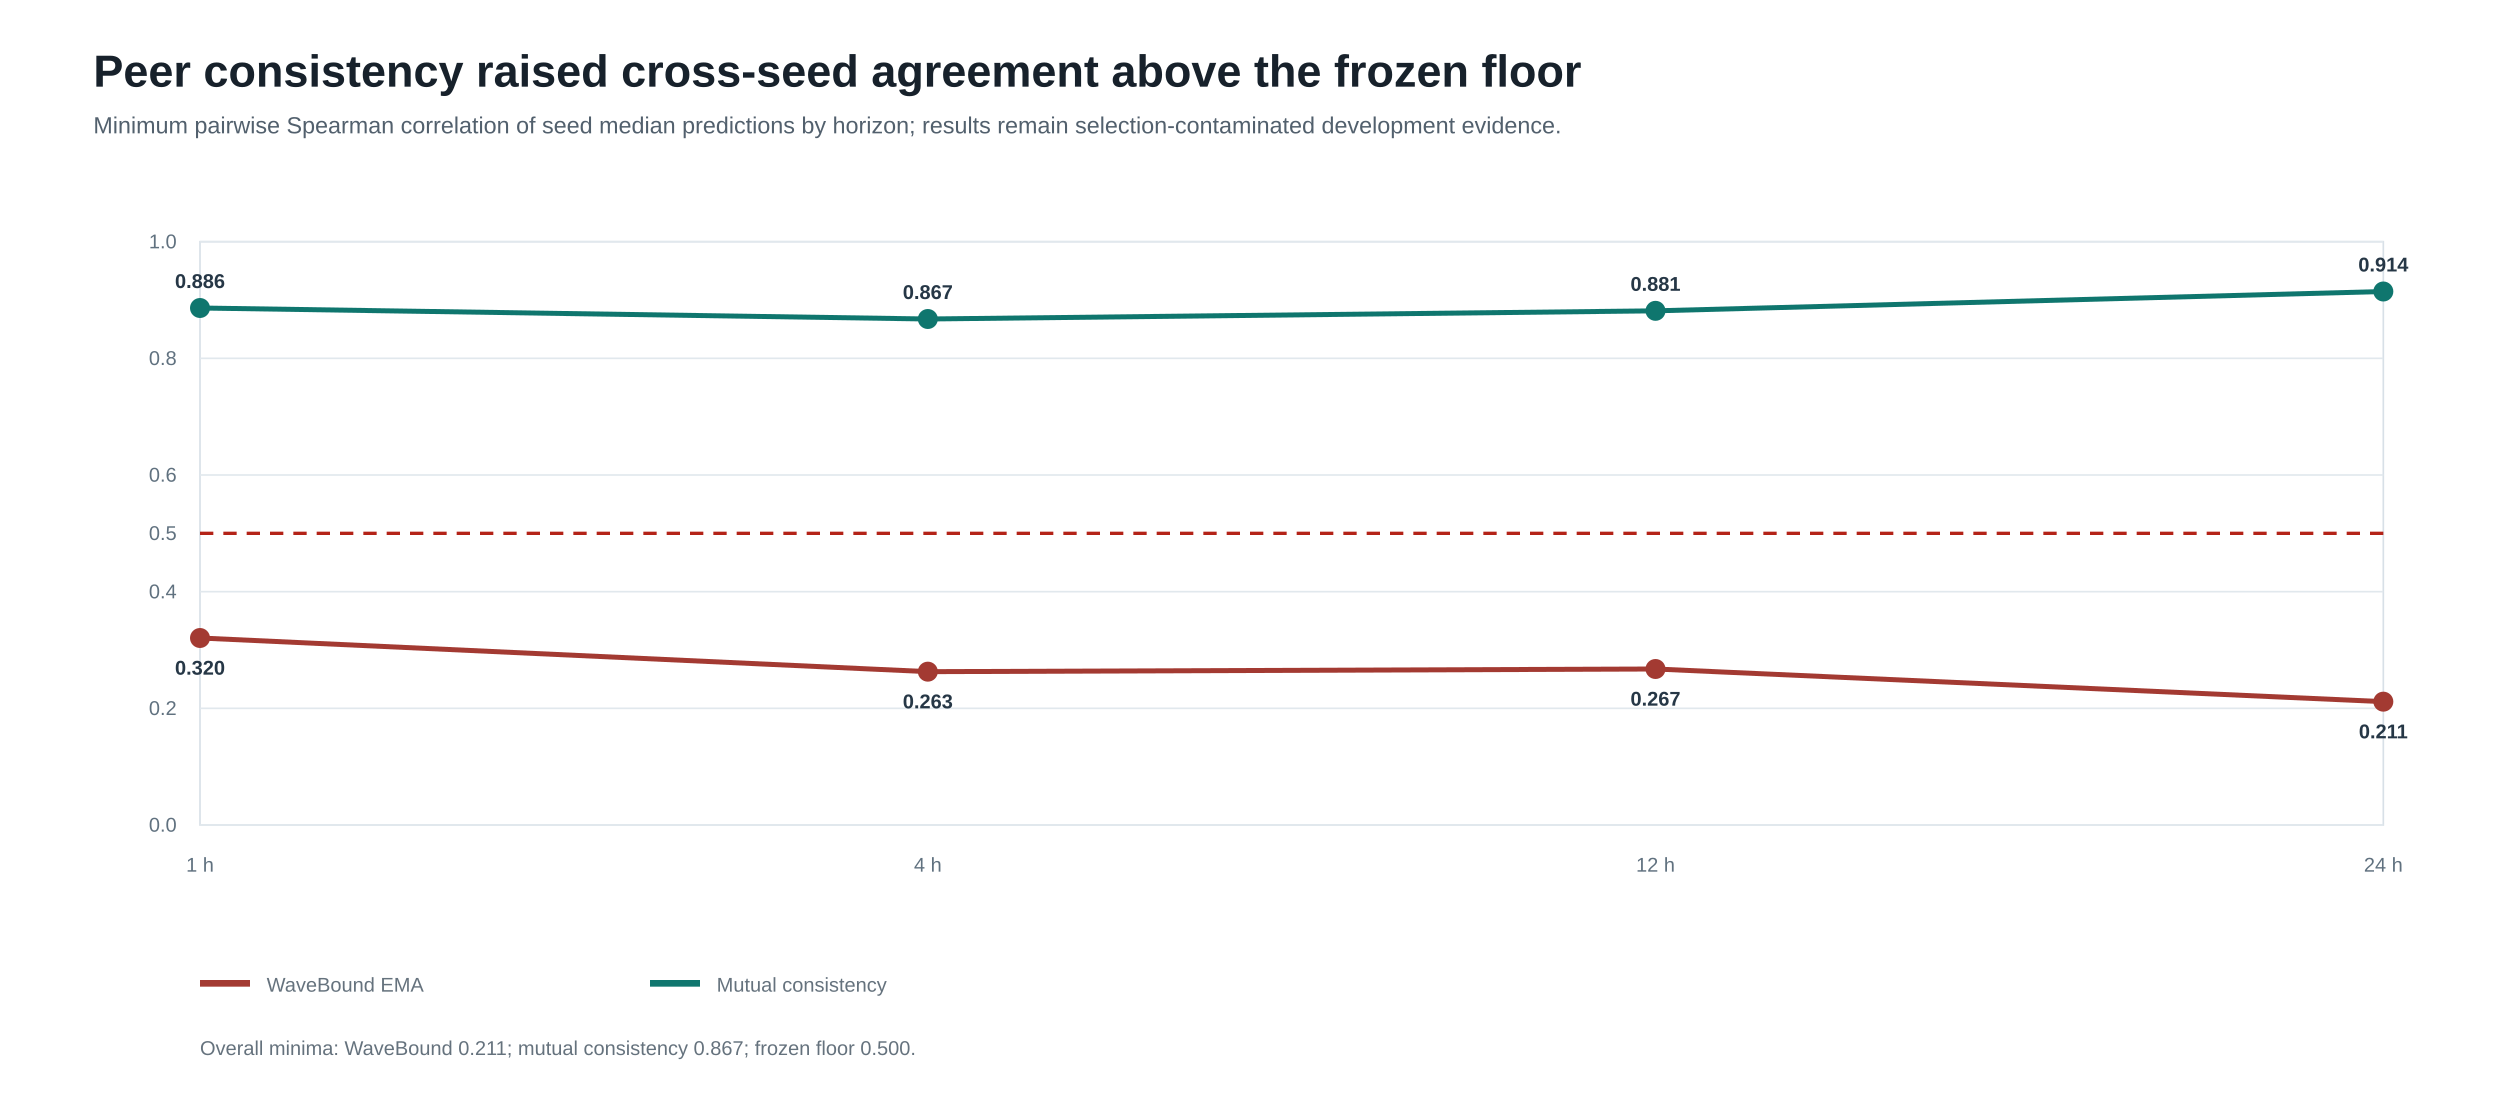
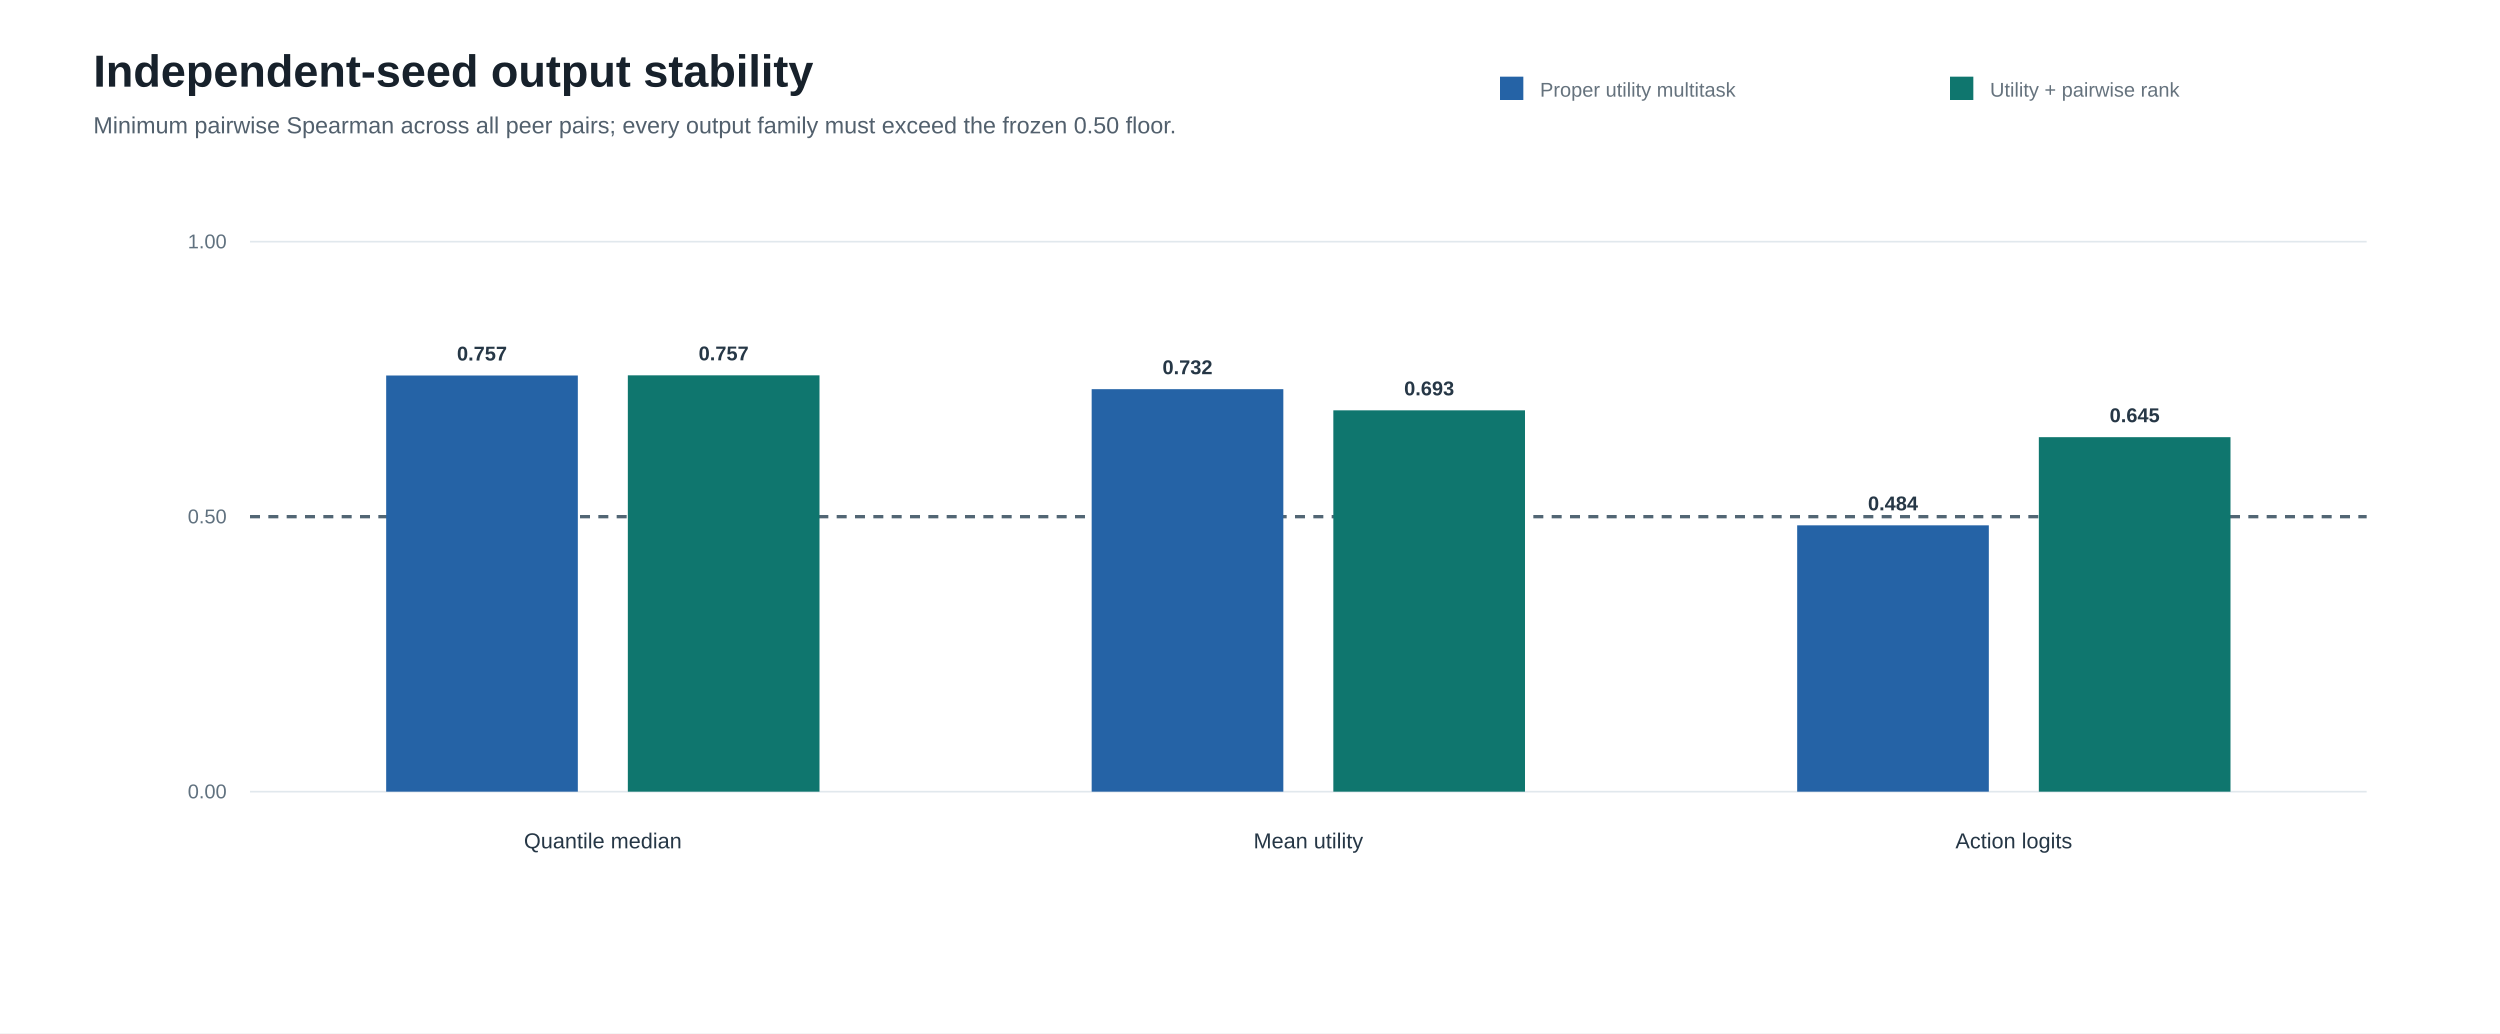
- <svg xmlns="http://www.w3.org/2000/svg" width="1500" height="660" viewBox="0 0 1500 660" role="img" aria-labelledby="title desc">
+ <svg xmlns="http://www.w3.org/2000/svg" width="1500" height="620" viewBox="0 0 1500 620" role="img" aria-labelledby="title desc">
  <rect width="100%" height="100%" fill="#ffffff" />
  <style>text{font-family:"Segoe UI",Arial,sans-serif;letter-spacing:0}.title{font-size:27px;font-weight:700;fill:#17212b}.subtitle{font-size:14px;fill:#52606d}.label{font-size:13px;fill:#263746}.axis{font-size:12px;fill:#60717f}.value{font-size:12px;font-weight:650;fill:#263746}.note{font-size:12px;fill:#65727d}.grid{stroke:#e1e8ed;stroke-width:1}.zero{stroke:#526674;stroke-width:2;stroke-dasharray:6 5}</style>
-   <text x="56" y="52" class="title">Peer consistency raised cross-seed agreement above the frozen floor</text>
-   <text x="56" y="80" class="subtitle">Minimum pairwise Spearman correlation of seed median predictions by horizon; results remain selection-contaminated development evidence.</text>
-   <rect x="120" y="145" width="1310" height="350" fill="#ffffff" stroke="#d8e0e7" />
-   <line x1="120" y1="495.0" x2="1430" y2="495.0" class="grid" />
-   <text x="106" y="499.0" text-anchor="end" class="axis">0.0</text>
-   <line x1="120" y1="425.0" x2="1430" y2="425.0" class="grid" />
-   <text x="106" y="429.0" text-anchor="end" class="axis">0.2</text>
-   <line x1="120" y1="355.0" x2="1430" y2="355.0" class="grid" />
-   <text x="106" y="359.0" text-anchor="end" class="axis">0.4</text>
-   <line x1="120" y1="320.0" x2="1430" y2="320.0" stroke="#b42318" stroke-width="2" stroke-dasharray="8 6" />
-   <text x="106" y="324.0" text-anchor="end" class="axis">0.5</text>
-   <line x1="120" y1="285.0" x2="1430" y2="285.0" class="grid" />
-   <text x="106" y="289.0" text-anchor="end" class="axis">0.6</text>
-   <line x1="120" y1="215.0" x2="1430" y2="215.0" class="grid" />
-   <text x="106" y="219.0" text-anchor="end" class="axis">0.8</text>
-   <line x1="120" y1="145.0" x2="1430" y2="145.0" class="grid" />
-   <text x="106" y="149.0" text-anchor="end" class="axis">1.0</text>
-   <circle cx="120.0" cy="382.8" r="6" fill="#a33a32" />
-   <text x="120.0" y="404.8" text-anchor="middle" class="value">0.320</text>
-   <circle cx="556.7" cy="403.0" r="6" fill="#a33a32" />
-   <text x="556.7" y="425.0" text-anchor="middle" class="value">0.263</text>
-   <circle cx="993.3" cy="401.4" r="6" fill="#a33a32" />
-   <text x="993.3" y="423.4" text-anchor="middle" class="value">0.267</text>
-   <circle cx="1430.0" cy="421.0" r="6" fill="#a33a32" />
-   <text x="1430.0" y="443.0" text-anchor="middle" class="value">0.211</text>
-   <polyline points="120.0,382.8 556.7,403.0 993.3,401.4 1430.0,421.0" fill="none" stroke="#a33a32" stroke-width="3" />
-   <circle cx="120.0" cy="184.8" r="6" fill="#0f766e" />
-   <text x="120.0" y="172.8" text-anchor="middle" class="value">0.886</text>
-   <circle cx="556.7" cy="191.4" r="6" fill="#0f766e" />
-   <text x="556.7" y="179.4" text-anchor="middle" class="value">0.867</text>
-   <circle cx="993.3" cy="186.5" r="6" fill="#0f766e" />
-   <text x="993.3" y="174.5" text-anchor="middle" class="value">0.881</text>
-   <circle cx="1430.0" cy="174.9" r="6" fill="#0f766e" />
-   <text x="1430.0" y="162.9" text-anchor="middle" class="value">0.914</text>
-   <polyline points="120.0,184.8 556.7,191.4 993.3,186.5 1430.0,174.9" fill="none" stroke="#0f766e" stroke-width="3" />
-   <text x="120.0" y="523" text-anchor="middle" class="axis">1 h</text>
-   <text x="556.7" y="523" text-anchor="middle" class="axis">4 h</text>
-   <text x="993.3" y="523" text-anchor="middle" class="axis">12 h</text>
-   <text x="1430.0" y="523" text-anchor="middle" class="axis">24 h</text>
-   <line x1="120" y1="590" x2="150" y2="590" stroke="#a33a32" stroke-width="4" />
-   <text x="160" y="595" class="note">WaveBound EMA</text>
-   <line x1="390" y1="590" x2="420" y2="590" stroke="#0f766e" stroke-width="4" />
-   <text x="430" y="595" class="note">Mutual consistency</text>
-   <text x="120" y="633" class="note">Overall minima: WaveBound 0.211; mutual consistency 0.867; frozen floor 0.500.</text>
+   <text x="56" y="52" class="title">Independent-seed output stability</text>
+   <text x="56" y="80" class="subtitle">Minimum pairwise Spearman across all peer pairs; every output family must exceed the frozen 0.50 floor.</text>
+   <line x1="150" y1="475.0" x2="1420" y2="475.0" class="grid" />
+   <text x="136" y="479.0" text-anchor="end" class="axis">0.00</text>
+   <line x1="150" y1="310.0" x2="1420" y2="310.0" class="zero" />
+   <text x="136" y="314.0" text-anchor="end" class="axis">0.50</text>
+   <line x1="150" y1="145.0" x2="1420" y2="145.0" class="grid" />
+   <text x="136" y="149.0" text-anchor="end" class="axis">1.00</text>
+   <rect x="231.7" y="225.3" width="115" height="249.7" fill="#2563a6" />
+   <text x="289.2" y="216.3" text-anchor="middle" class="value">0.757</text>
+   <rect x="376.7" y="225.2" width="115" height="249.8" fill="#0f766e" />
+   <text x="434.2" y="216.2" text-anchor="middle" class="value">0.757</text>
+   <text x="361.7" y="509" text-anchor="middle" class="label">Quantile median</text>
+   <rect x="655.0" y="233.5" width="115" height="241.5" fill="#2563a6" />
+   <text x="712.5" y="224.5" text-anchor="middle" class="value">0.732</text>
+   <rect x="800.0" y="246.2" width="115" height="228.8" fill="#0f766e" />
+   <text x="857.5" y="237.2" text-anchor="middle" class="value">0.693</text>
+   <text x="785.0" y="509" text-anchor="middle" class="label">Mean utility</text>
+   <rect x="1078.3" y="315.2" width="115" height="159.8" fill="#2563a6" />
+   <text x="1135.8" y="306.2" text-anchor="middle" class="value">0.484</text>
+   <rect x="1223.3" y="262.3" width="115" height="212.7" fill="#0f766e" />
+   <text x="1280.8" y="253.3" text-anchor="middle" class="value">0.645</text>
+   <text x="1208.3" y="509" text-anchor="middle" class="label">Action logits</text>
+   <rect x="900" y="46" width="14" height="14" fill="#2563a6" />
+   <text x="924" y="58" class="note">Proper utility multitask</text>
+   <rect x="1170" y="46" width="14" height="14" fill="#0f766e" />
+   <text x="1194" y="58" class="note">Utility + pairwise rank</text>
</svg>
